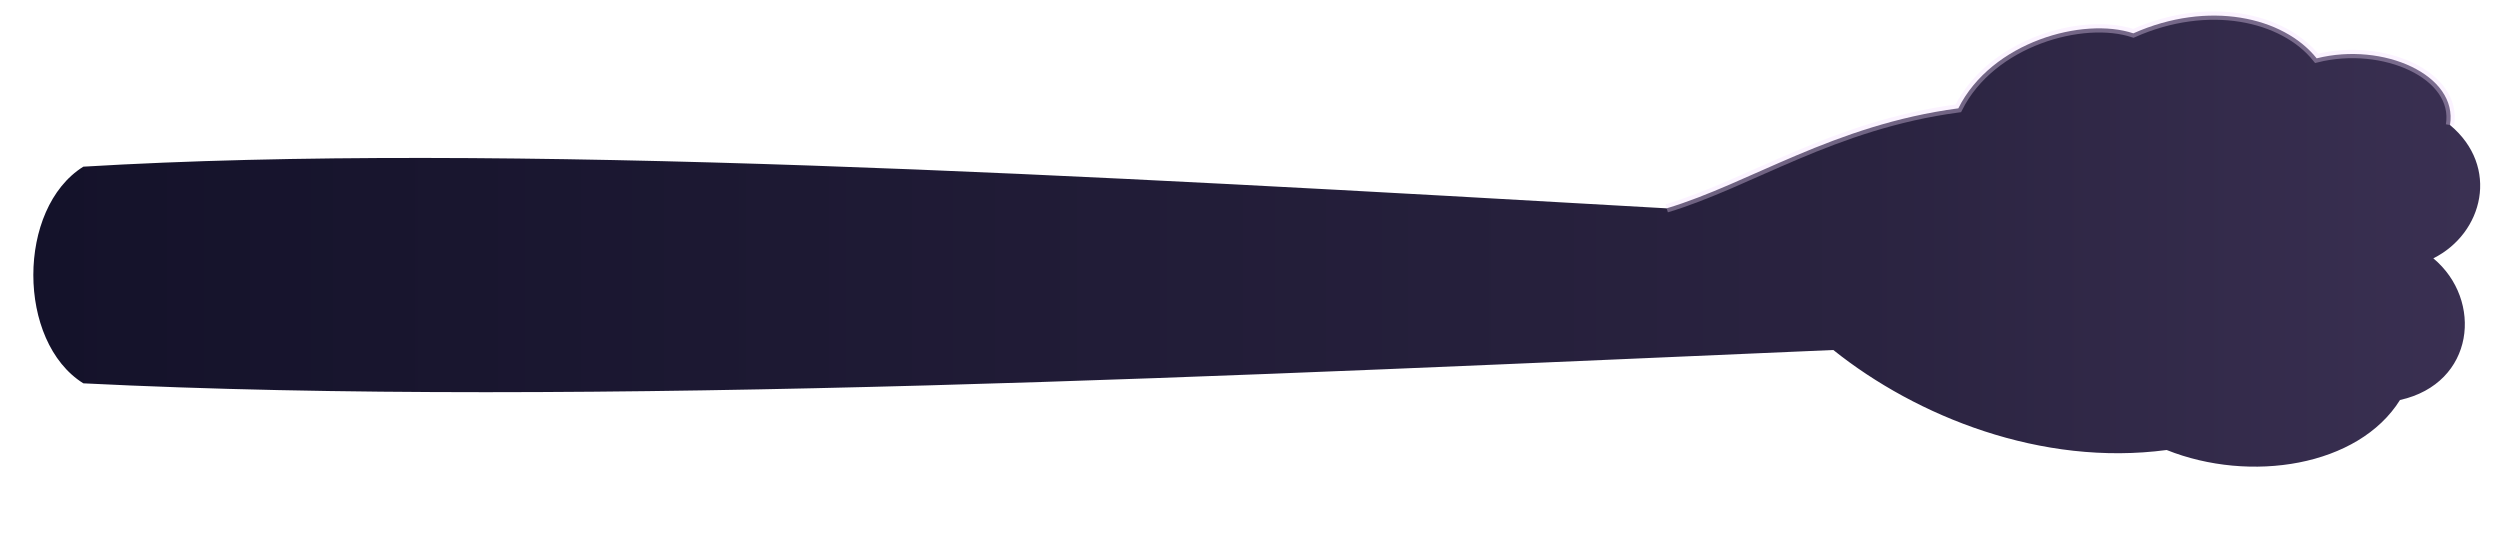
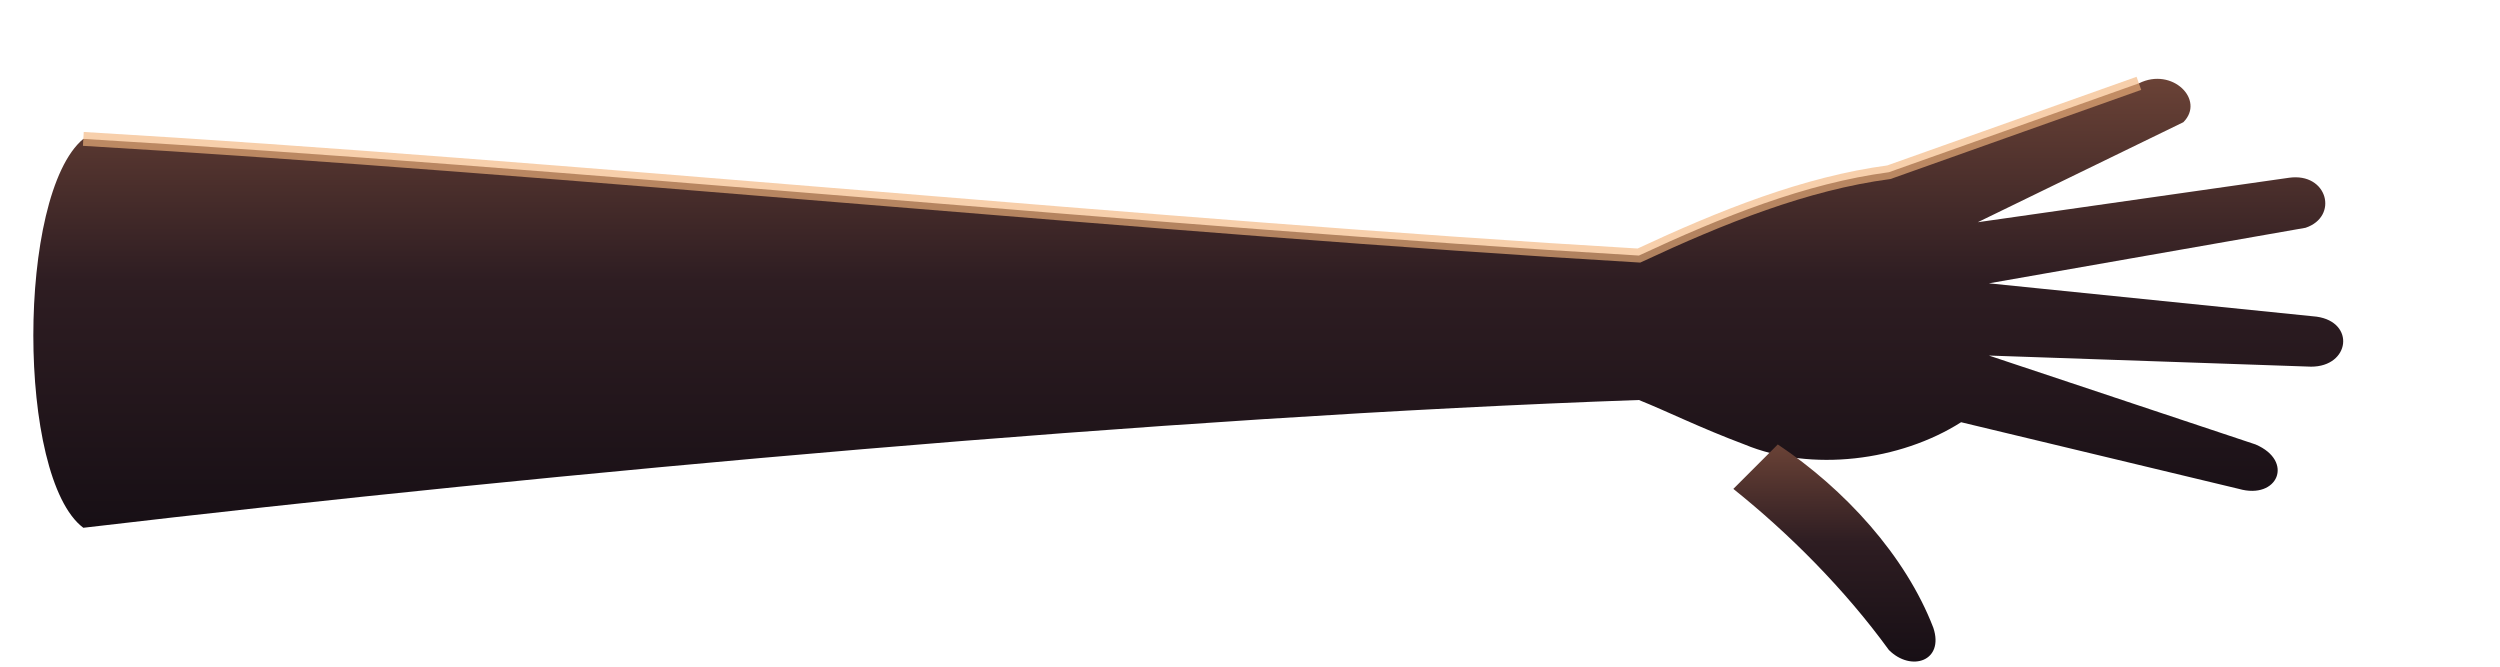
- <svg xmlns="http://www.w3.org/2000/svg" viewBox="0 0 600 130">
+ <svg xmlns="http://www.w3.org/2000/svg" viewBox="0 0 900 240">
  <defs>
-     <linearGradient id="arm" x1="0" y1="0" x2="1" y2="0">
-       <stop offset="0" stop-color="#14122a" />
-       <stop offset="0.75" stop-color="#2a2340" />
-       <stop offset="1" stop-color="#3a3052" />
+     <linearGradient id="skin" x1="0" y1="0" x2="0" y2="1">
+       <stop offset="0" stop-color="#6a4236" />
+       <stop offset="0.45" stop-color="#2e1d22" />
+       <stop offset="1" stop-color="#170f15" />
    </linearGradient>
  </defs>
-   <path fill="url(#arm)" d="M20 40 C120 34 260 42 400 50 C420 44 440 30 470 26 C478 10 500 4 512 8 C530 0 548 4 556 14 C572 10 590 18 588 30 C600 40 596 56 584 62 C596 72 594 92 576 96 C566 112 540 116 520 108 C490 112 460 100 440 84 C300 90 140 98 20 92 C4 82 4 50 20 40 Z" />
-   <path fill="none" stroke="#f3dcff" stroke-opacity="0.35" stroke-width="2" d="M400 50 C420 44 440 30 470 26 C478 10 500 4 512 8 C530 0 548 4 556 14 C572 10 590 18 588 30" />
+   <path fill="url(#skin)" d="M30 50 C200 60 420 82 590 92 C620 78 650 66 680 62 L770 30 C782 24 794 36 786 44 L712 80 L824 64 C838 62 842 78 830 82 L716 102 L834 114 C848 116 846 132 832 132 L716 128 L812 160 C826 166 820 180 806 176 L706 152 C684 166 652 170 628 160 C612 154 600 148 590 144 C420 150 200 170 30 190 C6 172 6 70 30 50 Z" />
+   <path fill="url(#skin)" d="M640 160 C664 176 686 200 696 226 C700 238 688 242 680 234 C664 212 644 192 624 176 Z" />
+   <path fill="none" stroke="#f3b57e" stroke-opacity="0.65" stroke-width="5" d="M30 50 C200 60 420 82 590 92 C620 78 650 66 680 62 L770 30" />
</svg>
